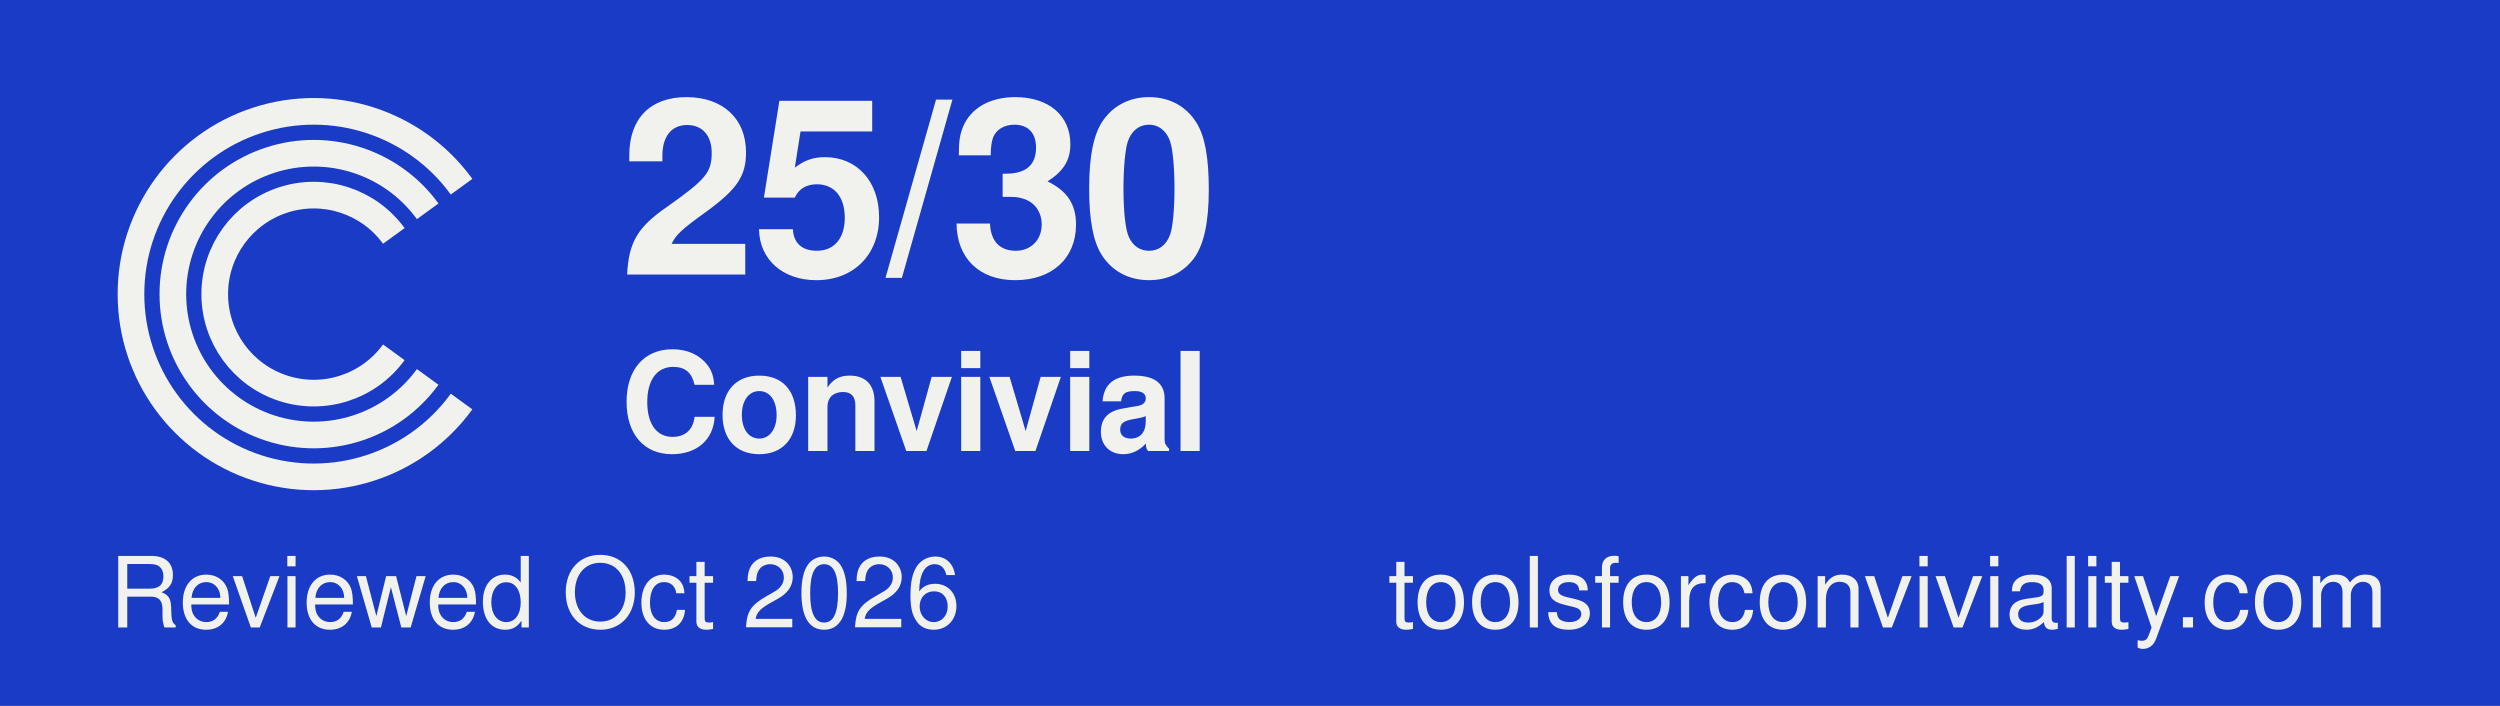
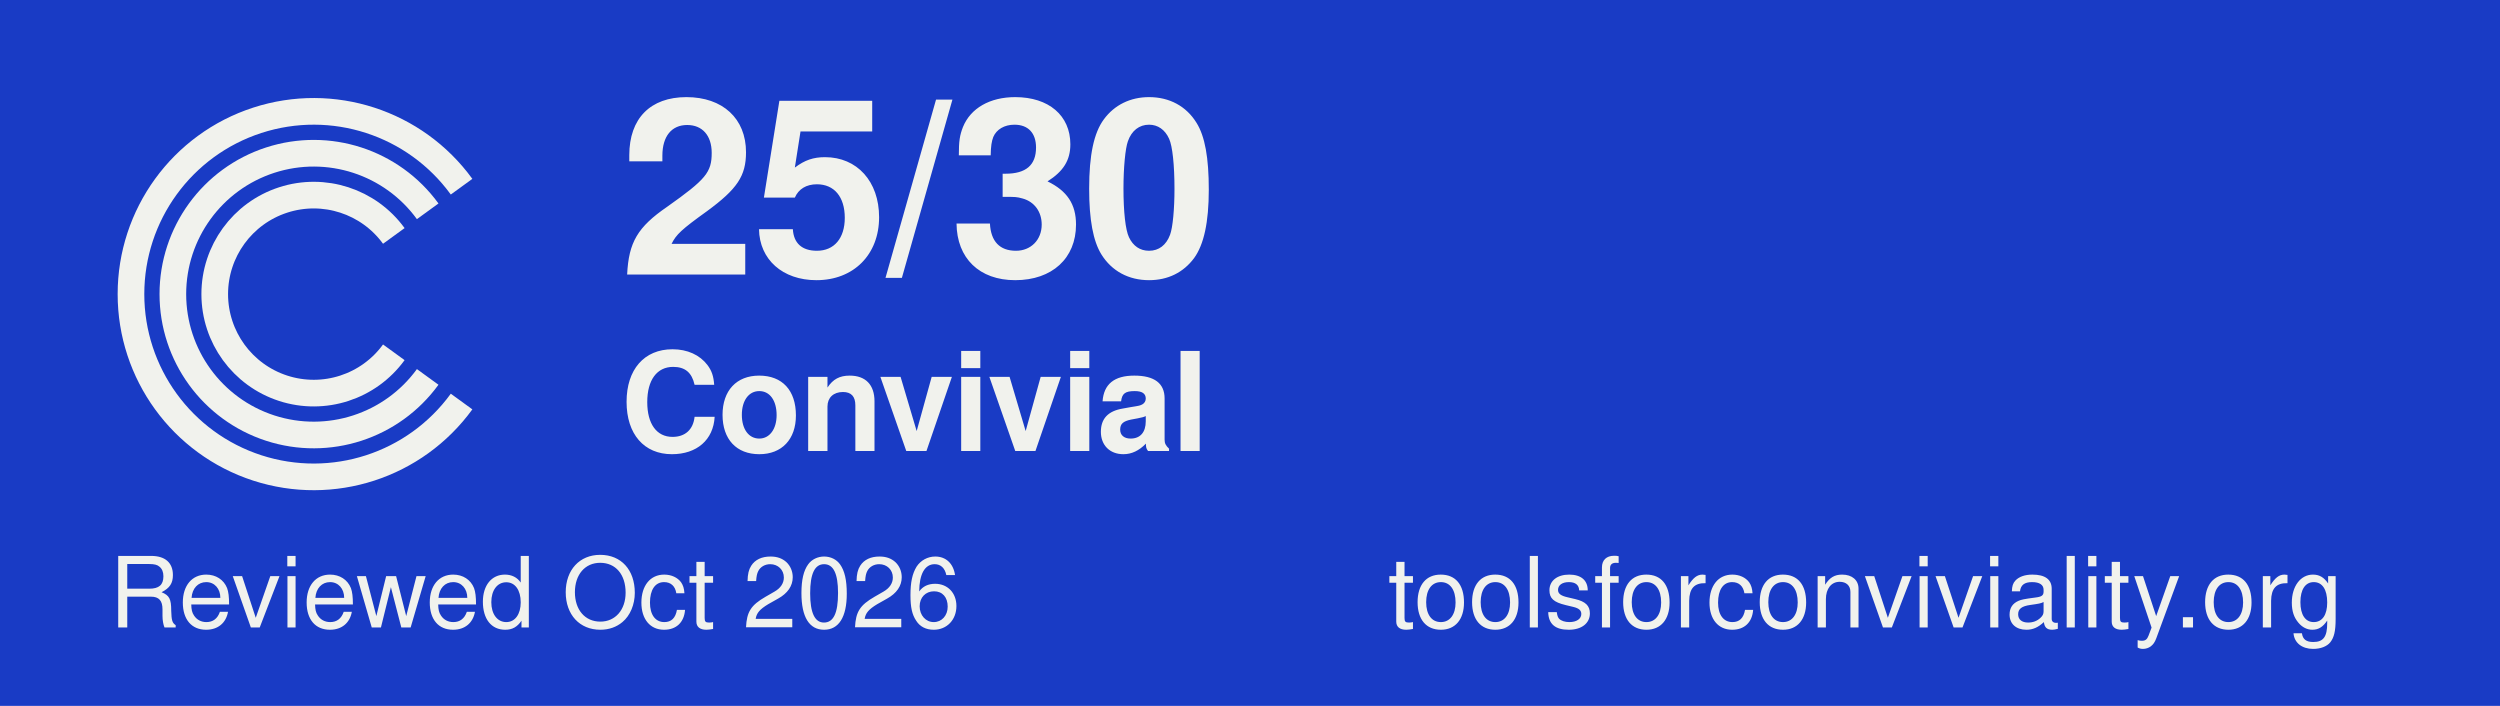
<svg xmlns="http://www.w3.org/2000/svg" width="255" height="72" viewBox="0 0 255 72" role="img" aria-labelledby="title desc">
  <rect width="255" height="72" fill="#193bc5" />
  <g id="label" fill="#f1f2ed">
    <g id="c-mark" color="#f1f2ed" transform="translate(5.087379 5.145631) scale(0.1941748)">
      <path d="M216.266 71.573 A96 96 0 1 0 216.266 184.427" fill="none" stroke="currentColor" stroke-width="14" stroke-linecap="butt" stroke-linejoin="round" />
      <path d="M198.467 84.504 A74 74 0 1 0 198.467 171.496" fill="none" stroke="currentColor" stroke-width="14" stroke-linecap="butt" stroke-linejoin="round" />
      <path d="M180.669 97.435 A52 52 0 1 0 180.669 158.565" fill="none" stroke="currentColor" stroke-width="14" stroke-linecap="butt" stroke-linejoin="round" />
    </g>
    <text id="score" x="63.219" y="28" font-family="Helvetica, Arial, sans-serif" font-size="25" font-weight="700" letter-spacing="-0.375">25/30</text>
    <text id="verdict" x="63.3" y="46" font-family="Helvetica, Arial, sans-serif" font-size="14" font-weight="700" letter-spacing="-0.21">Convivial</text>
    <text id="review-date" x="11.121" y="64" font-family="Helvetica, Arial, sans-serif" font-size="10" font-weight="400" letter-spacing="0">Reviewed Oct 2026</text>
-     <text id="attribution" x="141.574" y="64" font-family="Helvetica, Arial, sans-serif" font-size="10" font-weight="400" letter-spacing="0">toolsforconviviality.com</text>
+     <text id="attribution" x="141.574" y="64" font-family="Helvetica, Arial, sans-serif" font-size="10" font-weight="400" letter-spacing="0">toolsforconviviality.org</text>
  </g>
</svg>
